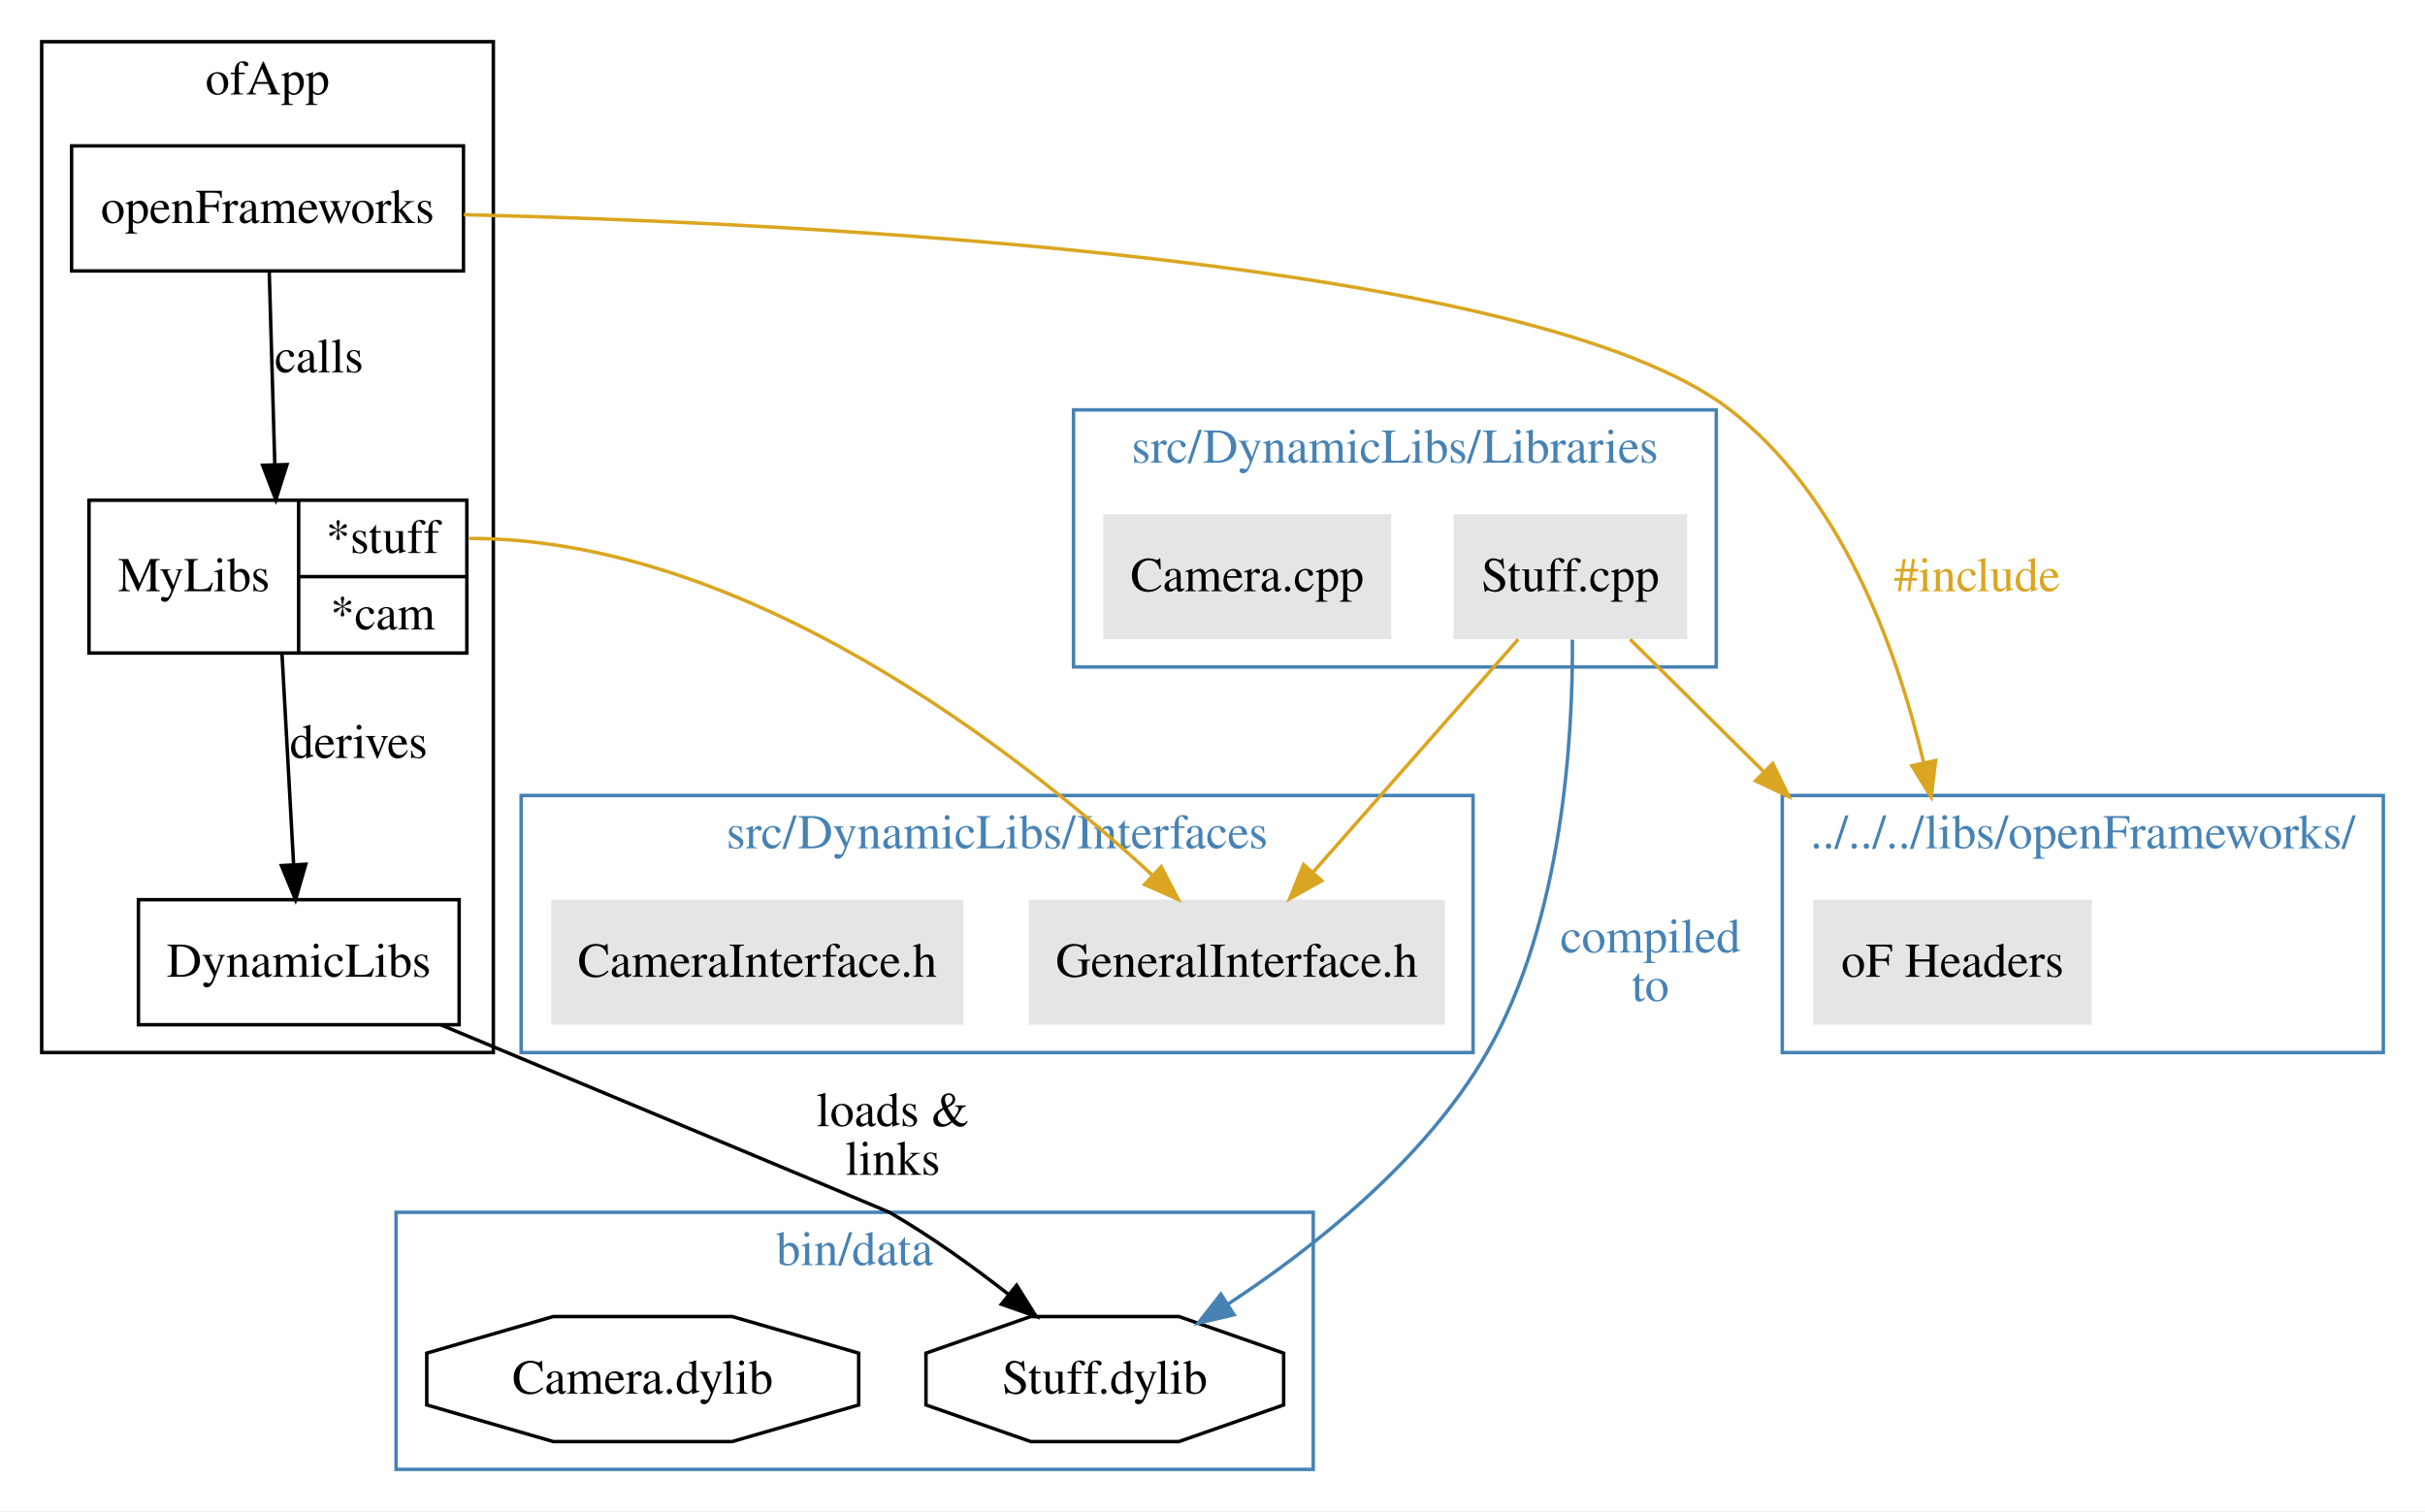
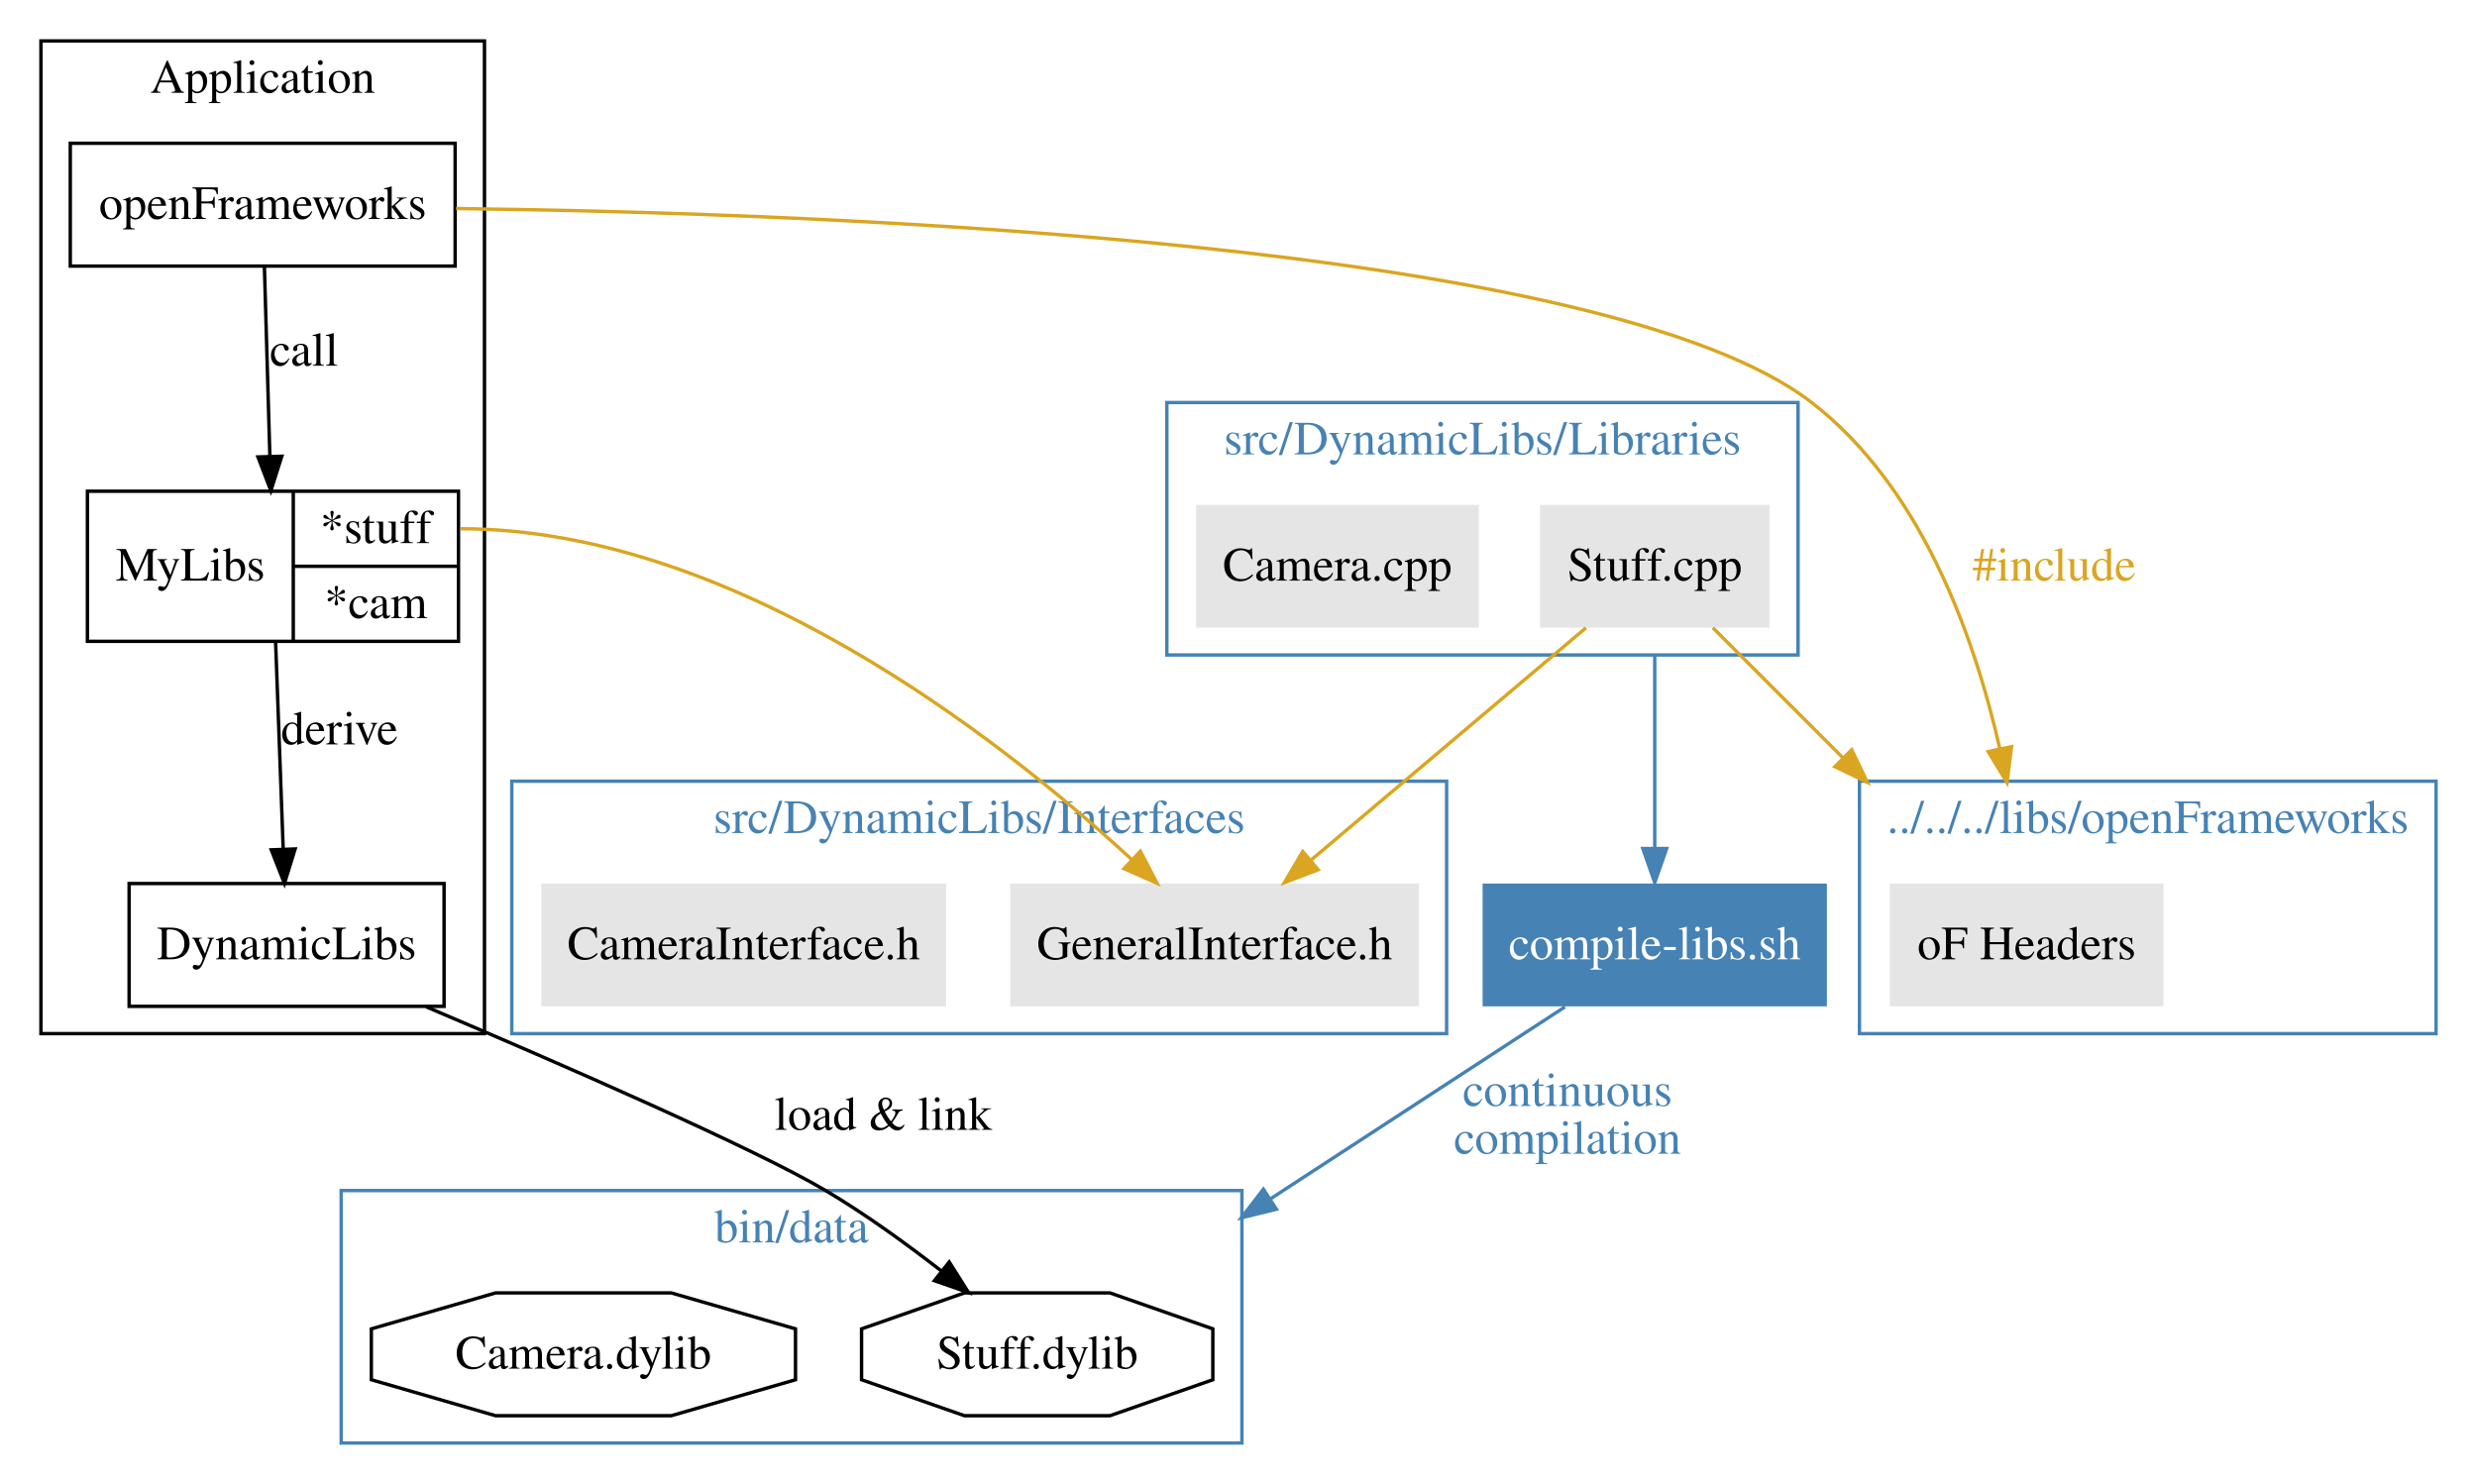
- <svg xmlns="http://www.w3.org/2000/svg" width="698pt" height="435pt" viewBox="0.00 0.00 698.00 435.00">
+ <svg xmlns="http://www.w3.org/2000/svg" width="726pt" height="435pt" viewBox="0.00 0.00 726.00 435.00">
  <g id="graph0" class="graph" transform="scale(1 1) rotate(0) translate(4 431)">
-     <polygon fill="white" stroke="none" points="-4,4 -4,-431 694,-431 694,4 -4,4" />
+     <polygon fill="white" stroke="none" points="-4,4 -4,-431 722,-431 722,4 -4,4" />
    <g id="clust1" class="cluster">
      <polygon fill="none" stroke="black" points="8,-128 8,-419 138,-419 138,-128 8,-128" />
-       <text text-anchor="middle" x="73" y="-403.8" font-family="Times,serif" font-size="14.00">ofApp</text>
+       <text text-anchor="middle" x="73" y="-403.8" font-family="Times,serif" font-size="14.00">Application</text>
    </g>
    <g id="clust2" class="cluster">
-       <polygon fill="none" stroke="steelblue" points="509,-128 509,-202 682,-202 682,-128 509,-128" />
-       <text text-anchor="middle" x="595.5" y="-186.8" font-family="Times,serif" font-size="14.00" fill="steelblue">../../../libs/openFrameworks/</text>
+       <polygon fill="none" stroke="steelblue" points="541,-128 541,-202 710,-202 710,-128 541,-128" />
+       <text text-anchor="middle" x="625.5" y="-186.8" font-family="Times,serif" font-size="14.00" fill="steelblue">../../../libs/openFrameworks</text>
    </g>
    <g id="clust3" class="cluster">
      <polygon fill="none" stroke="steelblue" points="146,-128 146,-202 420,-202 420,-128 146,-128" />
      <text text-anchor="middle" x="283" y="-186.8" font-family="Times,serif" font-size="14.00" fill="steelblue">src/DynamicLibs/Interfaces</text>
    </g>
    <g id="clust4" class="cluster">
-       <polygon fill="none" stroke="steelblue" points="305,-239 305,-313 490,-313 490,-239 305,-239" />
-       <text text-anchor="middle" x="397.5" y="-297.8" font-family="Times,serif" font-size="14.00" fill="steelblue">src/DynamicLibs/Libraries</text>
+       <polygon fill="none" stroke="steelblue" points="338,-239 338,-313 523,-313 523,-239 338,-239" />
+       <text text-anchor="middle" x="430.5" y="-297.8" font-family="Times,serif" font-size="14.00" fill="steelblue">src/DynamicLibs/Libraries</text>
    </g>
    <g id="clust5" class="cluster">
-       <polygon fill="none" stroke="steelblue" points="110,-8 110,-82 374,-82 374,-8 110,-8" />
-       <text text-anchor="middle" x="242" y="-66.8" font-family="Times,serif" font-size="14.00" fill="steelblue">bin/data</text>
+       <polygon fill="none" stroke="steelblue" points="96,-8 96,-82 360,-82 360,-8 96,-8" />
+       <text text-anchor="middle" x="228" y="-66.8" font-family="Times,serif" font-size="14.00" fill="steelblue">bin/data</text>
    </g>
    <g id="node1" class="node">
      <polygon fill="none" stroke="black" points="129.4,-389 16.6,-389 16.6,-353 129.4,-353 129.4,-389" />
      <text text-anchor="middle" x="73" y="-366.8" font-family="Times,serif" font-size="14.00">openFrameworks</text>
    </g>
    <g id="node2" class="node">
      <polygon fill="none" stroke="black" points="21.623,-243 21.623,-287 130.377,-287 130.377,-243 21.623,-243" />
      <text text-anchor="middle" x="51.792" y="-260.8" font-family="Times,serif" font-size="14.00">MyLibs</text>
      <polyline fill="none" stroke="black" points="81.961,-243 81.961,-287 " />
      <text text-anchor="middle" x="106.169" y="-271.8" font-family="Times,serif" font-size="14.00">*stuff</text>
      <polyline fill="none" stroke="black" points="81.961,-265 130.377,-265 " />
      <text text-anchor="middle" x="106.169" y="-249.8" font-family="Times,serif" font-size="14.00">*cam</text>
    </g>
-     <g id="edge8" class="edge">
+     <g id="edge9" class="edge">
      <path fill="none" stroke="black" d="M73.495,-352.827C73.929,-337.779 74.571,-315.532 75.096,-297.324" />
      <polygon fill="black" stroke="black" points="78.6,-297.252 75.39,-287.156 71.603,-297.051 78.6,-297.252" />
-       <text text-anchor="middle" x="87.828" y="-323.8" font-family="Times,serif" font-size="14.00">calls</text>
+       <text text-anchor="middle" x="85.103" y="-323.8" font-family="Times,serif" font-size="14.00">call</text>
    </g>
    <g id="node4" class="node">
-       <polygon fill="#e5e5e5" stroke="none" points="598.111,-172 517.889,-172 517.889,-136 598.111,-136 598.111,-172" />
-       <text text-anchor="middle" x="558" y="-149.8" font-family="Times,serif" font-size="14.00">oF Headers</text>
+       <polygon fill="#e5e5e5" stroke="none" points="630.111,-172 549.889,-172 549.889,-136 630.111,-136 630.111,-172" />
+       <text text-anchor="middle" x="590" y="-149.8" font-family="Times,serif" font-size="14.00">oF Headers</text>
    </g>
-     <g id="edge7" class="edge">
-       <path fill="none" stroke="goldenrod" d="M129.483,-369.207C230.854,-366.695 438.293,-356.257 494,-313 525.414,-288.606 541.483,-246.282 549.661,-211.576" />
-       <polygon fill="goldenrod" stroke="goldenrod" points="553.138,-212.062 551.86,-201.545 546.3,-210.564 553.138,-212.062" />
-       <text text-anchor="middle" x="565.104" y="-260.8" font-family="Times,serif" font-size="14.00" fill="goldenrod">#include</text>
+     <g id="edge8" class="edge">
+       <path fill="none" stroke="goldenrod" d="M129.678,-369.878C237.34,-368.541 466.118,-360.07 527,-313 558.397,-288.726 574.191,-246.396 582.112,-211.657" />
+       <polygon fill="goldenrod" stroke="goldenrod" points="585.591,-212.123 584.235,-201.616 578.742,-210.675 585.591,-212.123" />
+       <text text-anchor="middle" x="598.104" y="-260.8" font-family="Times,serif" font-size="14.00" fill="goldenrod">#include</text>
    </g>
    <g id="node3" class="node">
-       <polygon fill="none" stroke="black" points="128.155,-172 35.845,-172 35.845,-136 128.155,-136 128.155,-172" />
-       <text text-anchor="middle" x="82" y="-149.8" font-family="Times,serif" font-size="14.00">DynamicLibs</text>
+       <polygon fill="none" stroke="black" points="126.155,-172 33.845,-172 33.845,-136 126.155,-136 126.155,-172" />
+       <text text-anchor="middle" x="80" y="-149.8" font-family="Times,serif" font-size="14.00">DynamicLibs</text>
    </g>
    <g id="edge1" class="edge">
-       <path fill="none" stroke="black" d="M77.157,-242.984C78.112,-225.63 79.474,-200.883 80.511,-182.052" />
-       <polygon fill="black" stroke="black" points="84.008,-182.194 81.063,-172.016 77.019,-181.809 84.008,-182.194" />
-       <text text-anchor="middle" x="99.214" y="-212.8" font-family="Times,serif" font-size="14.00">derives</text>
+       <path fill="none" stroke="black" d="M76.771,-242.984C77.408,-225.63 78.316,-200.883 79.007,-182.052" />
+       <polygon fill="black" stroke="black" points="82.506,-182.138 79.376,-172.016 75.511,-181.881 82.506,-182.138" />
+       <text text-anchor="middle" x="95.49" y="-212.8" font-family="Times,serif" font-size="14.00">derive</text>
    </g>
    <g id="node5" class="node">
      <polygon fill="#e5e5e5" stroke="none" points="411.903,-172 292.097,-172 292.097,-136 411.903,-136 411.903,-172" />
      <text text-anchor="middle" x="352" y="-149.8" font-family="Times,serif" font-size="14.00">GeneralInterface.h</text>
    </g>
    <g id="edge3" class="edge">
      <path fill="none" stroke="goldenrod" d="M131,-276C210.838,-276 289.17,-214.494 327.561,-179.185" />
      <polygon fill="goldenrod" stroke="goldenrod" points="330.236,-181.475 335.133,-172.08 325.446,-176.37 330.236,-181.475" />
    </g>
    <g id="node9" class="node">
-       <polygon fill="none" stroke="black" points="365.478,-26.544 365.478,-41.456 335.323,-52 292.677,-52 262.522,-41.456 262.522,-26.544 292.677,-16 335.323,-16 365.478,-26.544" />
-       <text text-anchor="middle" x="314" y="-29.8" font-family="Times,serif" font-size="14.00">Stuff.dylib</text>
+       <polygon fill="none" stroke="black" points="351.478,-26.544 351.478,-41.456 321.323,-52 278.677,-52 248.522,-41.456 248.522,-26.544 278.677,-16 321.323,-16 351.478,-26.544" />
+       <text text-anchor="middle" x="300" y="-29.8" font-family="Times,serif" font-size="14.00">Stuff.dylib</text>
    </g>
    <g id="edge2" class="edge">
-       <path fill="none" stroke="black" d="M122.92,-135.946C172.981,-115.078 251.246,-82.434 252,-82 263.824,-75.196 275.969,-66.445 286.341,-58.343" />
-       <polygon fill="black" stroke="black" points="288.611,-61.009 294.239,-52.033 284.242,-55.54 288.611,-61.009" />
-       <text text-anchor="middle" x="252.971" y="-106.8" font-family="Times,serif" font-size="14.00">loads &amp;</text>
-       <text text-anchor="middle" x="252.971" y="-92.8" font-family="Times,serif" font-size="14.00">links</text>
+       <path fill="none" stroke="black" d="M120.894,-135.871C160.41,-119.096 217.245,-94.314 238,-82 249.641,-75.093 261.669,-66.392 271.996,-58.359" />
+       <polygon fill="black" stroke="black" points="274.217,-61.065 279.875,-52.108 269.866,-55.582 274.217,-61.065" />
+       <text text-anchor="middle" x="254.886" y="-99.8" font-family="Times,serif" font-size="14.00">load &amp; link</text>
    </g>
    <g id="node6" class="node">
      <polygon fill="#e5e5e5" stroke="none" points="273.323,-172 154.677,-172 154.677,-136 273.323,-136 273.323,-172" />
      <text text-anchor="middle" x="214" y="-149.8" font-family="Times,serif" font-size="14.00">CameraInterface.h</text>
    </g>
    <g id="node7" class="node">
-       <polygon fill="#e5e5e5" stroke="none" points="481.6,-283 414.4,-283 414.4,-247 481.6,-247 481.6,-283" />
-       <text text-anchor="middle" x="448" y="-260.8" font-family="Times,serif" font-size="14.00">Stuff.cpp</text>
+       <polygon fill="#e5e5e5" stroke="none" points="514.6,-283 447.4,-283 447.4,-247 514.6,-247 514.6,-283" />
+       <text text-anchor="middle" x="481" y="-260.8" font-family="Times,serif" font-size="14.00">Stuff.cpp</text>
    </g>
    <g id="edge5" class="edge">
-       <path fill="none" stroke="goldenrod" d="M465.188,-246.969C475.656,-236.595 489.667,-222.711 503.625,-208.881" />
-       <polygon fill="goldenrod" stroke="goldenrod" points="506.26,-211.197 510.9,-201.672 501.333,-206.225 506.26,-211.197" />
+       <path fill="none" stroke="goldenrod" d="M498.031,-246.969C508.405,-236.595 522.289,-222.711 536.119,-208.881" />
+       <polygon fill="goldenrod" stroke="goldenrod" points="538.732,-211.218 543.328,-201.672 533.782,-206.268 538.732,-211.218" />
    </g>
    <g id="edge4" class="edge">
-       <path fill="none" stroke="goldenrod" d="M433,-246.969C417.171,-228.997 392.064,-200.489 373.996,-179.975" />
-       <polygon fill="goldenrod" stroke="goldenrod" points="376.447,-177.463 367.211,-172.271 371.194,-182.089 376.447,-177.463" />
+       <path fill="none" stroke="goldenrod" d="M460.844,-246.969C439.198,-228.679 404.637,-199.476 380.277,-178.893" />
+       <polygon fill="goldenrod" stroke="goldenrod" points="382.338,-176.052 372.44,-172.271 377.82,-181.399 382.338,-176.052" />
+     </g>
+     <g id="node11" class="node">
+       <polygon fill="steelblue" stroke="none" points="531.451,-172 430.549,-172 430.549,-136 531.451,-136 531.451,-172" />
+       <text text-anchor="middle" x="481" y="-149.8" font-family="Times,serif" font-size="14.00" fill="white">compile-libs.sh</text>
    </g>
    <g id="edge6" class="edge">
-       <path fill="none" stroke="steelblue" d="M448.591,-246.853C448.768,-219.77 445.989,-166.245 424,-128 406.271,-97.165 374.287,-71.886 349.361,-55.507" />
-       <polygon fill="steelblue" stroke="steelblue" points="351.186,-52.52 340.874,-50.091 347.42,-58.421 351.186,-52.52" />
-       <text text-anchor="middle" x="471.048" y="-156.8" font-family="Times,serif" font-size="14.00" fill="steelblue">compiled</text>
-       <text text-anchor="middle" x="471.048" y="-142.8" font-family="Times,serif" font-size="14.00" fill="steelblue">to</text>
+       <path fill="none" stroke="steelblue" d="M481,-239.158C481,-222.259 481,-199.891 481,-182.462" />
+       <polygon fill="steelblue" stroke="steelblue" points="484.5,-182.271 481,-172.271 477.5,-182.271 484.5,-182.271" />
    </g>
    <g id="node8" class="node">
-       <polygon fill="#e5e5e5" stroke="none" points="396.433,-283 313.567,-283 313.567,-247 396.433,-247 396.433,-283" />
-       <text text-anchor="middle" x="355" y="-260.8" font-family="Times,serif" font-size="14.00">Camera.cpp</text>
+       <polygon fill="#e5e5e5" stroke="none" points="429.433,-283 346.567,-283 346.567,-247 429.433,-247 429.433,-283" />
+       <text text-anchor="middle" x="388" y="-260.8" font-family="Times,serif" font-size="14.00">Camera.cpp</text>
    </g>
    <g id="node10" class="node">
-       <polygon fill="none" stroke="black" points="243.161,-26.544 243.161,-41.456 206.748,-52 155.252,-52 118.839,-41.456 118.839,-26.544 155.252,-16 206.748,-16 243.161,-26.544" />
-       <text text-anchor="middle" x="181" y="-29.8" font-family="Times,serif" font-size="14.00">Camera.dylib</text>
+       <polygon fill="none" stroke="black" points="229.161,-26.544 229.161,-41.456 192.748,-52 141.252,-52 104.839,-41.456 104.839,-26.544 141.252,-16 192.748,-16 229.161,-26.544" />
+       <text text-anchor="middle" x="167" y="-29.8" font-family="Times,serif" font-size="14.00">Camera.dylib</text>
+     </g>
+     <g id="edge7" class="edge">
+       <path fill="none" stroke="steelblue" d="M454.681,-135.842C432.047,-121.086 398.379,-99.136 368.227,-79.48" />
+       <polygon fill="steelblue" stroke="steelblue" points="370.117,-76.534 359.828,-74.004 366.294,-82.397 370.117,-76.534" />
+       <text text-anchor="middle" x="455.438" y="-106.8" font-family="Times,serif" font-size="14.00" fill="steelblue">continuous</text>
+       <text text-anchor="middle" x="455.438" y="-92.8" font-family="Times,serif" font-size="14.00" fill="steelblue">compilation</text>
    </g>
  </g>
</svg>
